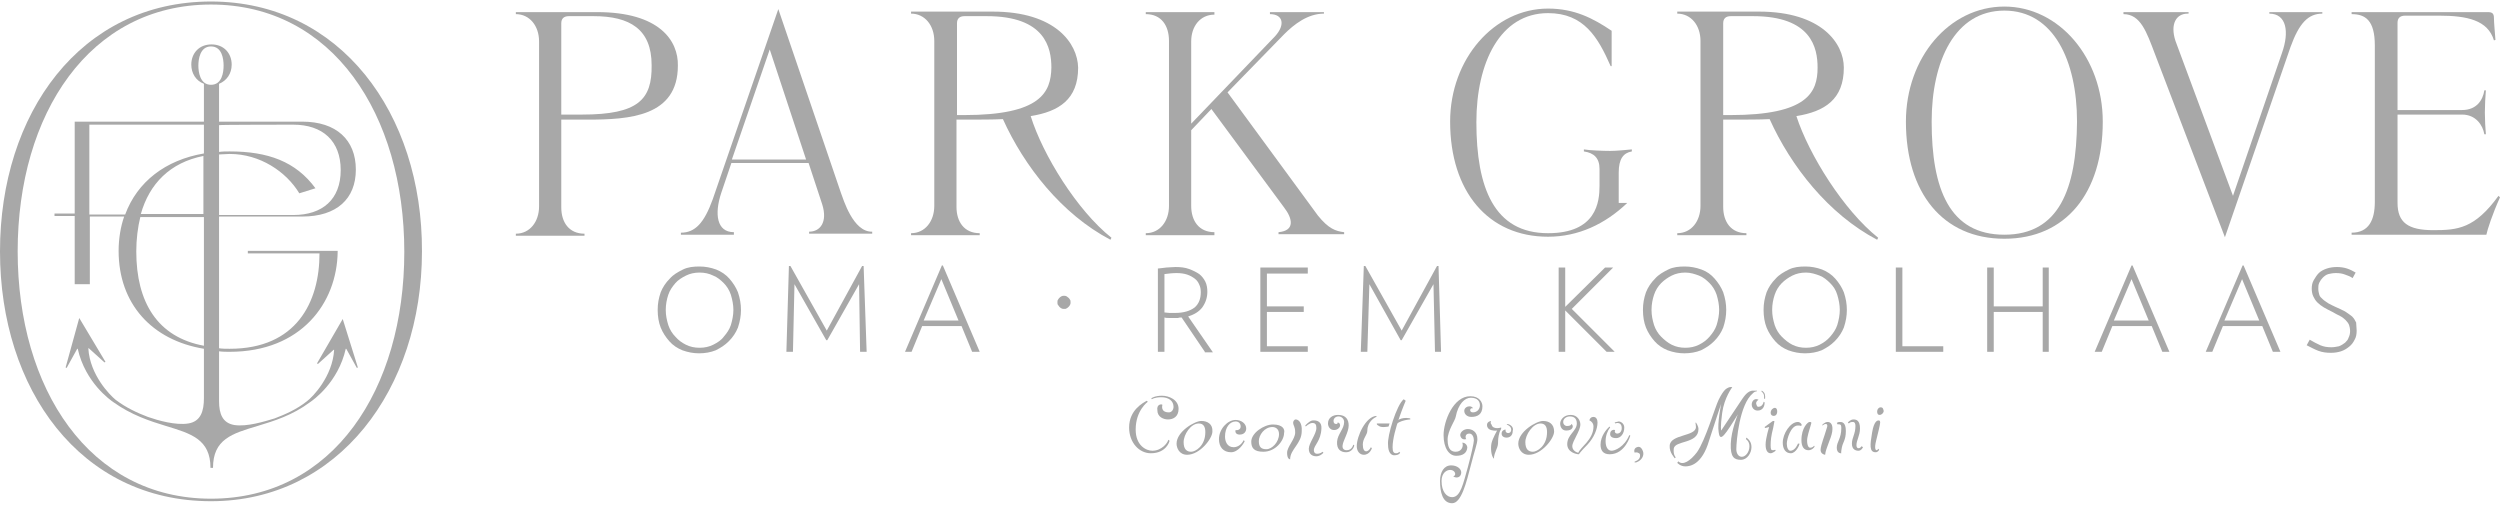
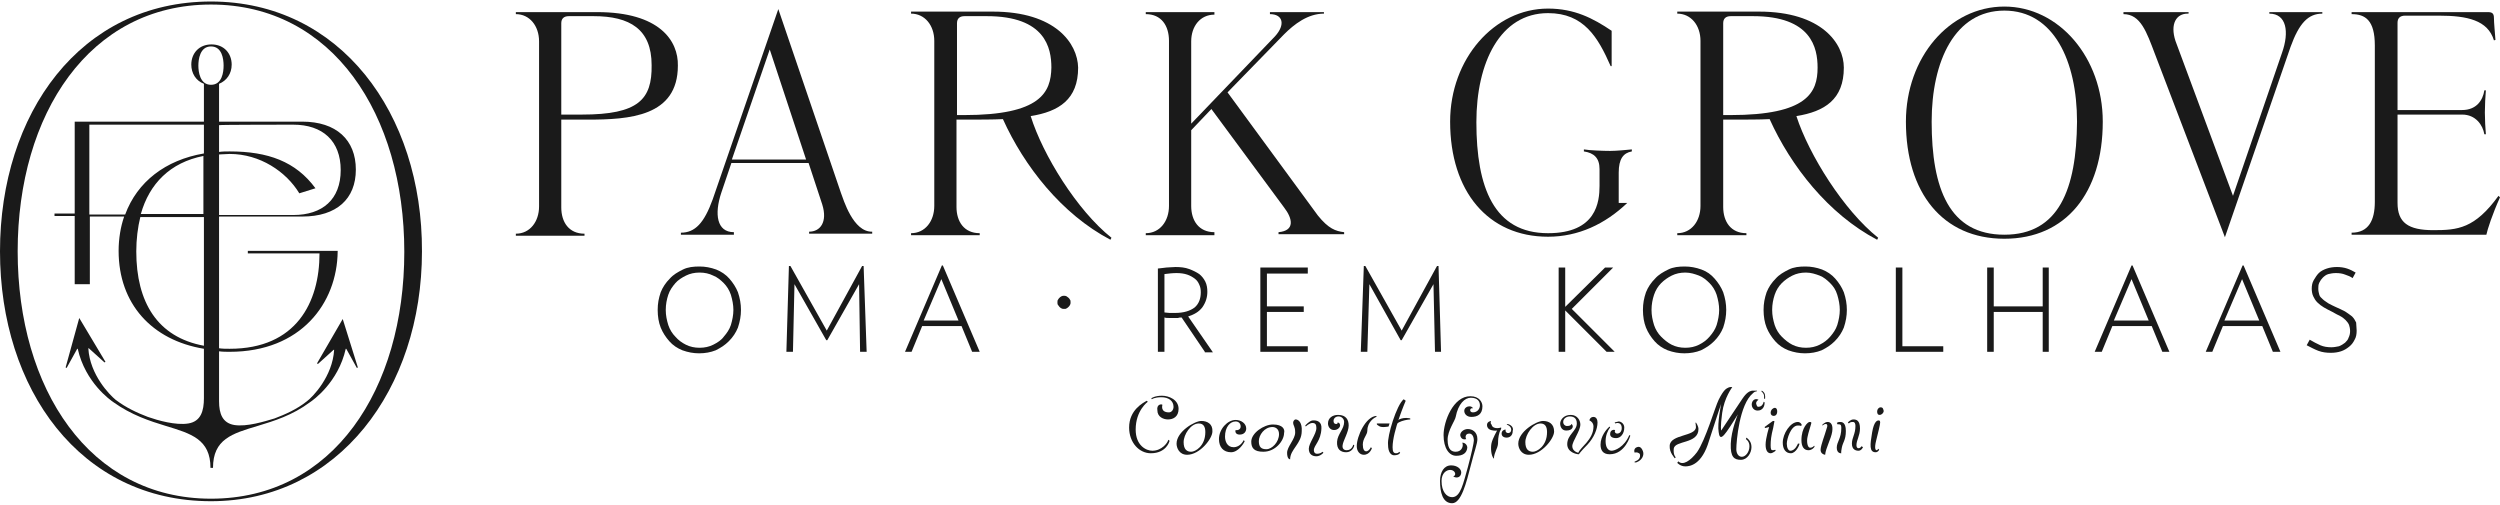
<svg xmlns="http://www.w3.org/2000/svg" version="1.1" id="Capa_1" x="0px" y="0px" viewBox="0 0 495.3 100" style="enable-background:new 0 0 495.3 100;" xml:space="preserve">
  <style type="text/css">
- 	.st0{fill:#A8A8A8;}
+ 	.st0{fill:#1a1a1a;}
</style>
  <g id="Capa_6_00000085231374003810516870000001026402700155625102_">
    <g>
      <g id="park_00000051363209781189502840000018155118971582679217_">
        <path class="st0" d="M166.6,38.2L154.2,1.8l-13,37.7c-1.7,4.7-3.5,6.6-6.3,6.6v0.4h10.5V46c-3.4,0-3.9-3.6-2.5-7.8l2-5.9h15.3     l2.7,8.2c1.1,3.5-0.4,5.4-2.6,5.4v0.4h12.5v-0.4C169,46,167.1,39.5,166.6,38.2 M145,31.6l7.5-21.8l7.2,21.8H145z" />
        <path class="st0" d="M118.3,2.4h-16.1v0.4c2.7,0,4.6,2.3,4.6,5.4v32.7c0,3-1.8,5.4-4.6,5.4v0.4h13.6v-0.4c-3.1,0-4.6-2.3-4.6-5.2     V23.7h5.2c8.3,0,17.9-0.6,17.9-10.7C134.4,8.1,130.7,2.4,118.3,2.4 M115.3,22.7h-4.1V4.6c0-0.9,0.5-1.4,1.5-1.4h4.9     c7.2,0,11.5,2.6,11.5,9.7C129.2,19.7,126.5,22.7,115.3,22.7" />
        <path class="st0" d="M397.1,1.3c-10.9,0-19.5,10.1-19.5,22.8c0,14.1,7.3,23.2,19.5,23.2s19.5-9.1,19.5-23.2     C416.6,11.4,407.9,1.3,397.1,1.3 M397.1,46.5c-10.9,0-14.4-9.1-14.4-22.4c0-12,4.6-22,14.4-22s14.4,10,14.4,22     C411.4,37.5,407.9,46.5,397.1,46.5" />
        <path class="st0" d="M355.9,23c5.6-0.9,9.4-3.3,9.4-9.6c0-4.8-4.4-11.1-16.8-11.1h-16.2v0.4c2.7,0,4.6,2.3,4.6,5.4v32.7     c0,3-1.8,5.4-4.6,5.4v0.4H346v-0.4c-3.1,0-4.6-2.3-4.6-5.2V23.7c4.9,0,7.1,0,9.2-0.1c4.2,9.3,11.6,18.8,21.3,23.9l0.2-0.4     C365.3,41.7,358.4,30.7,355.9,23 M342.8,22.8h-1.4V4.6c0-0.9,0.5-1.4,1.5-1.4h4.4c11.6,0,12.8,6.3,12.8,10.2     C360.1,18.3,358.1,22.8,342.8,22.8" />
        <path class="st0" d="M449.6,2.7c3.4,0,4,3.6,2.5,7.8l-9.7,28.3L431,8.1c-1.1-3.4,0.2-5.4,2.4-5.4h0.2V2.4h-12.9v0.4     c3.4,0,4.6,3.6,6.2,7.8L440.8,47l13-37.7c1.7-4.7,3.5-6.6,6.3-6.6V2.4h-10.5L449.6,2.7L449.6,2.7z" />
        <path class="st0" d="M204.2,23c5.6-0.9,9.4-3.3,9.4-9.6c-0.1-4.8-4.5-11.1-16.9-11.1h-16.2v0.4c2.7,0,4.6,2.3,4.6,5.4v32.7     c0,3-1.8,5.4-4.6,5.4v0.4h13.6v-0.4c-3.1,0-4.6-2.3-4.6-5.2V23.7c4.9,0,7.1,0,9.2-0.1c4.2,9.3,11.6,18.8,21.3,23.9l0.2-0.4     C213.4,41.7,206.6,30.7,204.2,23 M191,22.8h-1.4V4.6c0-0.9,0.5-1.4,1.5-1.4h4.4c11.6,0,12.8,6.3,12.8,10.2     C208.2,18.3,206.2,22.8,191,22.8" />
        <path class="st0" d="M495,38.8c-4.7,6.5-8.1,6.8-12.9,6.8c-5,0-7.1-1.5-7.1-5.4V22.7h12.8c2.7,0,4.1,2.1,4.4,3.9h0.3     c-0.1-1.1-0.2-3-0.2-4.3s0.1-3.3,0.2-4.4h-0.3c-0.3,2-1.6,3.9-4.4,3.9h-12.8V4.5c0-0.9,0.5-1.4,1.5-1.4h6.7     c5.6,0,9.7,0.9,10.9,4.9l0.3-0.1c-0.1-1.4-0.3-3.4-0.3-4.3s-0.3-1.2-1.2-1.2h-27v0.4c2.7,0,4.6,1.2,4.6,6.2v31     c0,3.6-1.2,6.1-4.6,6.1v0.4h26.7c0.2-1,1.2-4.1,2.7-7.4L495,38.8z" />
        <path class="st0" d="M313.8,29.6v0.4c2,0.3,3.1,1.3,3.1,3.5v3.3c0,3.2-0.6,9.4-10.2,9.4c-10.7,0-14.2-9-14.2-22     c0-11.8,4.7-21.6,14.2-21.6c7.1,0,9.9,4.8,12.4,10.5h0.2V6.1c-3.7-2.5-7.4-4.4-12.6-4.4c-10.7,0-19.4,10-19.4,22.4     c0,13.8,7.5,22.8,19.4,22.8c6,0,11.3-2.5,15.7-6.7h-1.7v-6c0-2.7,0.9-3.9,2.6-4.2v-0.4c-1.1,0.1-3,0.3-4.3,0.3     C317.7,29.9,314.9,29.8,313.8,29.6" />
        <path class="st0" d="M261.1,42.7l-17.9-24.4l11.2-11.5c2-2,4.7-4.1,7.9-4.1V2.4h-10.7v0.4c2.6,0,3.1,2.1,1,4.4L236,24.5V8.2     c0-3,1.8-5.3,4.6-5.3V2.4H227v0.4c3.1,0,4.6,2.3,4.6,5.3v32.7c0,3-1.8,5.4-4.6,5.4v0.4h13.6V46c-3.1,0-4.6-2.3-4.6-5.2V25.8     l4-4.2l14.4,19.5c1.7,2.2,2.2,4.6-1.1,4.9v0.4h13V46C264.6,45.8,263.2,45.3,261.1,42.7" />
      </g>
      <g>
        <polygon class="st0" points="170.4,69.7 170.2,56.3 163.9,67.4 163.7,67.4 157.4,56.3 157.1,69.7 155.8,69.7 156.3,52.7      156.6,52.7 163.8,65.5 170.8,52.7 171.1,52.7 171.7,69.7    " />
        <path class="st0" d="M186.5,55.3l-3.5,8.2h6.9L186.5,55.3z M192.6,69.7l-2.1-5.1h-7.8l-2.1,5.1h-1.3l7.3-17.1h0.2l7.3,17.1H192.6     z" />
        <polygon class="st0" points="249.7,69.7 249.7,53 259.1,53 259.1,54.2 251,54.2 251,60.7 258.3,60.7 258.3,61.8 251,61.8      251,68.6 259.1,68.6 259.1,69.7    " />
        <polygon class="st0" points="284.3,69.7 284,56.3 277.7,67.4 277.5,67.4 271.3,56.3 270.9,69.7 269.6,69.7 270.2,52.7      270.5,52.7 277.7,65.5 284.7,52.7 285,52.7 285.5,69.7    " />
        <polygon class="st0" points="318.3,69.7 310.1,61.5 310.1,69.7 308.8,69.7 308.8,53 310.1,53 310.1,60.8 318,53 319.6,53      311.4,61.2 319.9,69.7    " />
        <polygon class="st0" points="375.6,69.7 375.6,53 376.9,53 376.9,68.6 385,68.6 385,69.7    " />
        <polygon class="st0" points="404.7,69.7 404.7,61.8 395,61.8 395,69.7 393.7,69.7 393.7,53 395,53 395,60.7 404.7,60.7 404.7,53      405.9,53 405.9,69.7    " />
        <path class="st0" d="M422.3,55.3l-3.5,8.2h6.9L422.3,55.3z M428.4,69.7l-2.1-5.1h-7.8l-2.1,5.1H415l7.3-17.1h0.2l7.3,17.1H428.4z     " />
        <path class="st0" d="M444.2,55.3l-3.5,8.2h6.9L444.2,55.3z M450.3,69.7l-2.1-5.1h-7.8l-2.1,5.1h-1.3l7.3-17.1h0.2l7.3,17.1H450.3     z" />
        <path class="st0" d="M145.3,61.4c0-1-0.2-2-0.5-3c-0.3-0.9-0.8-1.7-1.4-2.3c-0.6-0.6-1.3-1.2-2.1-1.5c-0.8-0.4-1.7-0.6-2.7-0.6     c-1,0-1.9,0.2-2.7,0.6c-0.8,0.4-1.6,0.9-2.1,1.5c-0.6,0.7-1.1,1.4-1.4,2.3c-0.3,0.9-0.5,1.9-0.5,3s0.2,2,0.5,3     c0.3,0.9,0.8,1.7,1.4,2.3c0.6,0.7,1.3,1.2,2.1,1.6c0.8,0.4,1.7,0.6,2.7,0.6c1,0,1.9-0.2,2.7-0.6c0.8-0.4,1.6-0.9,2.1-1.6     c0.6-0.7,1.1-1.4,1.4-2.3C145.1,63.4,145.3,62.4,145.3,61.4 M146.8,61.4c0,1.2-0.2,2.3-0.6,3.5c-0.4,1-1,1.9-1.8,2.7     s-1.6,1.3-2.6,1.8c-1,0.4-2.1,0.6-3.3,0.6c-1.1,0-2.2-0.2-3.3-0.6c-1-0.4-1.9-1-2.6-1.8s-1.3-1.7-1.7-2.7c-0.4-1-0.6-2.2-0.6-3.5     s0.2-2.3,0.6-3.5c0.4-1,1-1.9,1.8-2.7c0.7-0.8,1.6-1.3,2.6-1.8c1-0.5,2.1-0.6,3.3-0.6c1.1,0,2.2,0.2,3.3,0.6c1,0.4,1.9,1,2.6,1.8     c0.7,0.8,1.3,1.7,1.7,2.7C146.6,59.1,146.8,60.2,146.8,61.4" />
        <path class="st0" d="M212.1,59.9c0,0.2,0,0.3-0.1,0.5c-0.1,0.2-0.2,0.3-0.3,0.4s-0.2,0.2-0.4,0.3c-0.1,0.1-0.3,0.1-0.5,0.1     c-0.2,0-0.3,0-0.5-0.1s-0.3-0.2-0.4-0.3c-0.1-0.1-0.2-0.3-0.3-0.4c-0.1-0.1-0.1-0.3-0.1-0.5c0-0.2,0-0.4,0.1-0.5     c0.1-0.2,0.2-0.3,0.3-0.4c0.1-0.1,0.2-0.2,0.4-0.3c0.2-0.1,0.3-0.1,0.5-0.1c0.2,0,0.3,0,0.5,0.1c0.1,0.1,0.3,0.2,0.4,0.3     c0.1,0.1,0.2,0.2,0.3,0.4C212.1,59.5,212.1,59.7,212.1,59.9" />
        <path class="st0" d="M237.9,57.9c0-0.6-0.1-1.1-0.3-1.5c-0.2-0.5-0.5-0.9-0.9-1.2s-0.9-0.6-1.5-0.8c-0.6-0.2-1.3-0.3-2.1-0.3     c-0.8,0-1.6,0.1-2.4,0.2v7.6c0.3,0,0.6,0.1,1,0.1c0.4,0,0.7,0,1.1,0c1.7,0,3-0.4,3.9-1.1C237.5,60.2,237.9,59.2,237.9,57.9      M238.7,69.7l-4.6-6.8c-0.2,0-0.5,0-0.7,0.1c-0.2,0-0.5,0-0.7,0c-0.3,0-0.6,0-1,0c-0.4,0-0.7,0-1-0.1v6.8h-1.3V53.2     c0.6-0.1,1.2-0.1,1.7-0.2c0.6,0,1.1-0.1,1.8-0.1c1,0,1.9,0.1,2.7,0.4s1.4,0.6,2,1c0.5,0.4,0.9,0.9,1.2,1.5c0.3,0.6,0.4,1.3,0.4,2     c0,1.1-0.3,2.1-1,3.1c-0.7,0.9-1.6,1.4-2.8,1.8l4.9,7.1h-1.6V69.7z" />
        <path class="st0" d="M340.6,61.4c0-1-0.2-2-0.5-3c-0.3-0.9-0.8-1.7-1.4-2.3c-0.6-0.6-1.3-1.2-2.1-1.5c-0.8-0.3-1.7-0.6-2.7-0.6     s-1.9,0.2-2.7,0.6c-0.8,0.4-1.5,0.9-2.1,1.5c-0.6,0.6-1.1,1.4-1.4,2.3s-0.5,1.9-0.5,3s0.2,2,0.5,3c0.3,0.9,0.8,1.7,1.4,2.3     c0.6,0.6,1.3,1.2,2.1,1.6c0.8,0.4,1.7,0.6,2.7,0.6s1.9-0.2,2.7-0.6c0.8-0.4,1.5-0.9,2.1-1.6c0.6-0.7,1.1-1.4,1.4-2.3     C340.4,63.4,340.6,62.4,340.6,61.4 M342,61.4c0,1.2-0.2,2.3-0.6,3.5c-0.4,1-1,1.9-1.8,2.7c-0.8,0.8-1.6,1.3-2.6,1.8     c-1,0.4-2.1,0.6-3.3,0.6c-1.1,0-2.2-0.2-3.3-0.6c-1-0.4-1.9-1-2.6-1.8s-1.3-1.7-1.7-2.7c-0.4-1-0.6-2.2-0.6-3.5s0.2-2.3,0.6-3.5     c0.4-1,1-1.9,1.8-2.7c0.7-0.8,1.6-1.3,2.6-1.8c1-0.5,2.1-0.6,3.3-0.6c1.1,0,2.2,0.2,3.3,0.6s1.9,1,2.6,1.8     c0.7,0.8,1.3,1.7,1.7,2.7C341.8,59.1,342,60.2,342,61.4" />
        <path class="st0" d="M364.5,61.4c0-1-0.2-2-0.5-3s-0.8-1.7-1.4-2.3c-0.6-0.6-1.3-1.2-2.1-1.5c-0.8-0.3-1.7-0.6-2.7-0.6     s-1.9,0.2-2.7,0.6c-0.8,0.4-1.5,0.9-2.1,1.5c-0.6,0.6-1.1,1.4-1.4,2.3c-0.3,0.9-0.5,1.9-0.5,3s0.2,2,0.5,3     c0.3,0.9,0.8,1.7,1.4,2.3c0.6,0.6,1.3,1.2,2.1,1.6c0.8,0.4,1.7,0.6,2.7,0.6s1.9-0.2,2.7-0.6c0.8-0.4,1.5-0.9,2.1-1.6     c0.6-0.7,1.1-1.4,1.4-2.3C364.3,63.4,364.5,62.4,364.5,61.4 M365.9,61.4c0,1.2-0.2,2.3-0.6,3.5c-0.4,1-1,1.9-1.8,2.7     s-1.6,1.3-2.6,1.8c-1,0.4-2.1,0.6-3.3,0.6c-1.1,0-2.2-0.2-3.3-0.6c-1-0.4-1.9-1-2.6-1.8s-1.3-1.7-1.7-2.7c-0.4-1-0.6-2.2-0.6-3.5     s0.2-2.3,0.6-3.5c0.4-1,1-1.9,1.8-2.7c0.7-0.8,1.6-1.3,2.6-1.8c1-0.5,2.1-0.6,3.3-0.6c1.1,0,2.2,0.2,3.3,0.6c1,0.4,1.9,1,2.6,1.8     c0.7,0.8,1.3,1.7,1.7,2.7C365.7,59.1,365.9,60.2,365.9,61.4" />
        <path class="st0" d="M466.9,65.5c0,0.7-0.1,1.3-0.4,1.8c-0.3,0.6-0.6,1-1.1,1.4c-0.5,0.4-1,0.7-1.6,0.9c-0.6,0.2-1.3,0.3-2,0.3     c-0.9,0-1.7-0.1-2.5-0.4c-0.8-0.3-1.5-0.7-2.3-1.1l0.6-1.1c0.7,0.4,1.4,0.8,2.1,1.1c0.7,0.3,1.4,0.4,2.2,0.4c0.5,0,1-0.1,1.5-0.2     c0.5-0.2,0.8-0.4,1.2-0.7c0.3-0.3,0.6-0.6,0.7-1c0.2-0.4,0.3-0.8,0.3-1.3c0-0.5-0.1-0.9-0.2-1.2c-0.1-0.3-0.4-0.7-0.7-1     c-0.3-0.3-0.7-0.6-1.1-0.8c-0.4-0.2-1-0.5-1.5-0.8c-0.6-0.3-1.2-0.6-1.7-0.9c-0.5-0.3-0.9-0.6-1.3-1c-0.4-0.4-0.6-0.8-0.8-1.2     c-0.2-0.4-0.3-1-0.3-1.5c0-0.6,0.1-1.2,0.4-1.7c0.3-0.5,0.6-1,1-1.4c0.4-0.4,1-0.7,1.6-0.9c0.6-0.2,1.3-0.3,2-0.3s1.4,0.1,2,0.3     c0.6,0.2,1.2,0.5,1.7,0.8l-0.6,1.1c-0.4-0.3-0.9-0.5-1.5-0.7c-0.5-0.2-1.1-0.3-1.8-0.3c-0.6,0-1.1,0.1-1.5,0.2     c-0.4,0.1-0.8,0.4-1.1,0.7c-0.3,0.3-0.5,0.6-0.7,1c-0.2,0.4-0.2,0.8-0.2,1.2c0,0.5,0.1,0.8,0.2,1.2c0.1,0.4,0.4,0.6,0.7,0.9     c0.3,0.3,0.7,0.5,1.1,0.8c0.4,0.2,0.9,0.5,1.4,0.7c0.7,0.3,1.3,0.6,1.9,0.9c0.5,0.3,1,0.7,1.4,1c0.4,0.4,0.6,0.8,0.8,1.2     C466.8,64.4,466.9,64.9,466.9,65.5" />
      </g>
      <g>
        <path class="st0" d="M27,49.8c0-2.4,0.3-4.8,0.8-6.8h12.6v25.5C31.2,66.8,27,59.9,27,49.8 M17.7,42.4V24.7h22.7v5.7     c-7.6,1.3-13.2,5.6-15.6,12.1h-7.1V42.4z M39.3,13c0-1.2,0.3-3.8,2.5-3.8s2.5,2.5,2.5,3.8s-0.3,3.8-2.5,3.8S39.3,14.2,39.3,13      M58.1,24.7c5.8,0,9.4,3.2,9.4,9s-3.6,8.9-9.4,8.9H43.4v-12c0.7,0,1.4-0.1,2.1-0.1c6,0,11.2,3.5,13.8,7.8l3.2-1     c-3.9-5.3-9.4-7.3-17-7.3c-0.7,0-1.4,0-2.1,0.1v-5.3C43.3,24.7,58.1,24.7,58.1,24.7z M40.4,42.4H27.9c1.7-6,5.8-10.2,12.4-11.5     v11.5H40.4z M67.9,63.2L62.8,72l0.2,0.1l3.1-2.8h0.1c-0.3,5.3-4.3,9.4-5.4,10.2c-2,1.6-4.3,2.6-6.4,3.4c-2,0.6-5.5,1.7-8,1.3     c-2.3-0.4-3-2.2-3-4.7v-9.9c0.7,0.1,1.4,0.1,2.1,0.1c14.1,0,21.3-9.6,21.4-19.9v-0.1H49.1v0.5h14h0.2c0,9.7-4.6,18.9-17.8,18.9     c-0.7,0-1.4,0-2.1-0.1V42.9h16.5c6.8,0,10.6-3.5,10.6-9.3c0-5.9-3.9-9.5-10.6-9.5H43.4v-7.5c1.5-0.6,2.5-2,2.5-3.8     c0-2.2-1.5-4-4-4c-2.5,0-4,1.8-4,4c0,1.7,0.9,3.2,2.5,3.8v7.5H17.7h-2.6h-0.3v18.2h-4v0.5h4v13.5h3V42.9h6.8     c-0.7,2-1.1,4.4-1.1,6.8c0,10.5,6.6,17.7,16.9,19.4v9.8c0,2.5-0.6,4.6-3.1,5c-2.5,0.4-6-0.6-8-1.3c-2.1-0.8-4.3-1.8-6.4-3.4     c-1.1-0.9-5.1-4.9-5.4-10.2h0.1l3.1,2.8l0.2-0.1L15.7,63l-2.7,9.8l0.2,0.1l2.1-3.8h0.1c1.5,6.7,6.5,10.2,7.1,10.6     c3.5,2.5,7.1,3.7,10.4,4.7c4.9,1.5,8.8,2.6,8.8,8.3h0.2h0.1h0.2c0-5.7,3.8-6.8,8.8-8.3c3.3-1,6.9-2.1,10.4-4.7     c0.6-0.4,5.6-3.9,7.1-10.6h0.1l2.1,3.8l0.2-0.1L67.9,63.2z" />
        <path class="st0" d="M41.8,98.8c-24.1,0-38.3-21.8-38.3-49S17.7,0.9,41.8,0.9s38.3,21.8,38.3,49S66,98.8,41.8,98.8 M41.8,0.3     C15.9,0.3,0,22.5,0,49.8s15.9,49.5,41.8,49.5c25.2,0,41.8-22.2,41.8-49.5C83.7,22.5,67.4,0.3,41.8,0.3" />
      </g>
      <g>
        <path class="st0" d="M230.3,80.2c0,0-0.5,1.5,1.3,1.5c0.5,0,0.9-0.5,0.9-1.1c0-1.2-1-1.9-2.4-1.9s-1.9,0.4-1.9,0.4l-0.1-0.2     c0,0,0.7-0.5,2.1-0.5c1.4,0,3.3,0.8,3.3,2.6c0,1.6-1.1,2.1-2.1,2.1c-0.9,0-2.1-0.5-2.1-1.8C229.1,80.1,230.1,80,230.3,80.2" />
        <path class="st0" d="M227.2,79.4l0.2,0.2c0,0-2.4,1.7-2.4,5.5c0,3.2,2.1,4.2,3.3,4.2c1.9,0,3-1.6,3.1-2c0.2-0.4,0.3,0.1,0.3,0.1     s-0.6,2.4-3.7,2.4c-2.3,0-4.3-2.1-4.3-5.1C223.7,81.2,226.5,79.8,227.2,79.4" />
        <path class="st0" d="M236,89.5c-0.8,0-1.5-0.4-1.5-1.9s1.4-3.7,3-3.7c0.9,0,1.3,0.6,1.3,1.7C238.8,88.4,236.8,89.5,236,89.5      M238,83.4c-1.3,0-4.9,2.1-4.9,4.5c0,0.8,0.5,2.2,2.1,2.2c2.5,0,5-3.2,5-4.6C240.3,84,239.2,83.4,238,83.4" />
        <path class="st0" d="M244.8,83.2c-1.6,0-3.3,1.8-3.3,3.8c0,1.6,0.9,2.6,2.4,2.6c1.4,0,2.5-1.7,2.7-2.2l-0.2-0.2     c0,0-0.6,1.4-2,1.4c-1.3,0-1.7-1.2-1.7-2.1c0-1.9,1-3,2.1-3c0.6,0,1,0.4,1,1s-0.6,0.8-1,0.7c-0.1,0.2-0.1,0.9,0.8,0.9     s1.3-0.6,1.3-1.2C246.9,83.9,245.9,83.2,244.8,83.2" />
        <path class="st0" d="M250.9,89c-1,0-1.5-0.4-1.5-1.6s1.1-2.8,2.7-2.8c0.5,0,1.3,0.3,1.3,1.4C253.4,87.6,252,89,250.9,89      M252.2,84.1c-1.8,0-4.3,1.7-4.3,3.4c0,1.3,0.6,2,2.4,2c2.4,0,4.1-2.2,4.1-3.7C254.6,85.1,254.2,84.1,252.2,84.1" />
        <path class="st0" d="M256.7,83.1c-0.3,0-0.5,0.4-0.5,0.6c0,0.7,0.4,0.7,0.4,2c0,1.3-1.6,2.8-1.6,4c0,1.1,0.4,1.3,0.6,1.3     c0-2,2.3-3.1,2.3-5.6C258,83.8,257.3,83.1,256.7,83.1" />
        <path class="st0" d="M258.6,84.3l0.1,0.2c0,0,0.7-0.7,1.3-0.7c0.6,0,0.8,0.3,0.8,1c0,1.2-1.5,3-1.5,4.1s0.7,1.5,1.5,1.5     c0.8,0,1.4-0.7,1.4-0.7l-0.2-0.2c0,0-0.3,0.4-1.1,0.4c-0.3,0-0.6-0.2-0.6-0.7c0-1,1.4-1.8,1.5-4.3c0.1-1.3-0.8-1.7-1.8-1.6     C259.4,83.4,258.6,84.3,258.6,84.3" />
        <path class="st0" d="M265.1,82.2c-1.1,0-2,0.6-2,1.7c0,0.6,0.4,1.3,1.2,1.3c0.8,0,1.2-0.6,1.2-0.9c0-0.6-0.5-0.6-0.5-0.6     s0.1,0.3-0.3,0.3c-0.3,0-0.5-0.2-0.5-0.6c0-0.5,0.4-0.9,1-0.9c0.6,0,1.1,0.5,1.1,1.1c0,1.4-1.3,2.4-1.4,3.9     c-0.1,1.5,0.7,2.1,1.8,2.1s1.6-1,1.6-1.4l-0.2-0.1c0,0-0.2,1.1-1.3,1.1c-0.6,0-0.9-0.4-0.8-1c0.1-0.9,1.2-2.6,1.2-3.9     C267.2,83.2,266.7,82.2,265.1,82.2" />
        <path class="st0" d="M271.6,88.6l0.2,0.2c0,0-0.4,1.3-1.6,1.3c-0.8,0-1.4-0.7-1.4-1.7c0-2,1.8-5.9,3.9-6v0.2     c-0.4,0.1-1.8,1-1.8,2.7c0,0.9-0.9,1.5-0.9,2.8c0,0.9,0.3,1.3,0.6,1.3C270.9,89.5,271.4,89.1,271.6,88.6" />
        <path class="st0" d="M278.1,79.1l0.4,0.3c0,0-2.6,6-2.6,9.2c0,0.9,0.2,1.2,0.7,1.2s0.6-0.3,0.6-0.3l0.2,0.2c0,0-0.2,0.5-1.2,0.5     c-0.6,0-1.2-0.6-1.2-2.1C274.8,86.4,276.7,80.2,278.1,79.1" />
        <path class="st0" d="M272.8,83.9h2.5l-0.2,0.6c0,0-1.4,0.3-1.9-0.1C272.6,84.1,272.8,83.9,272.8,83.9" />
        <path class="st0" d="M276.5,83.7c0,0,0.5-0.9,2.1-0.9c0.4,0,0.8,0.1,0.8,0.1v0.2c0,0-2.1,0.1-3.1,1.2     C275.6,85.3,276.5,83.7,276.5,83.7" />
        <path class="st0" d="M288.5,90.3c-1.4,0-2.5-1.5-2.5-4.1c0-2.7,1.9-7.7,5.3-7.7c1.8,0,2.4,1.2,2.4,2c0,1.6-1,2.1-2.2,2.1     c-0.9,0-1.4-0.6-1.4-1.2s0.6-0.9,1-0.9c0.4,0,0.7,0.2,0.7,0.4c-0.6-0.2-0.8,0.8,0,0.8c0.9,0,1.4-0.7,1.4-1.4     c0-0.7-0.4-1.5-1.8-1.5c-1.2,0-2.5,1.2-3,3.8c-0.1,0.7-1.6,2.7-1.6,4.5c0,2.1,0.9,2.4,1.6,2.4c1.1,0,1.4-0.9,1.4-1.3     c0-0.2,0-0.3-0.1-0.5c0.6,0,1,0.5,1,1C290.6,89.7,289.9,90.3,288.5,90.3" />
        <path class="st0" d="M292,87.3c0-0.9-0.4-1.4-0.9-1.4c-0.9,0-0.8,0.9-0.6,1.1c-1.1,0.3-1.2-0.8-1.2-0.8c0-0.6,0.7-1.2,1.5-1.2     c0.8,0,1.9,0.5,1.9,2c0,0.9-0.6,2.4-1.3,5.2c-0.9,3.5-1.9,7.5-3.7,7.5c-1.9,0-2.4-2.2-2.4-4.4c0-1.8,0.8-3.1,2.2-3.1     c1.2,0,2,0.7,2,1.4c0,0.8-0.7,1.3-1.6,0.8c0,0,0.4-0.1,0.4-0.5s-0.4-0.8-1-0.8c-0.7,0-1.7,0.6-1.7,2.2c0,2.1,1,3.2,2.1,3.2     c1.7,0,2.2-2.8,3.1-5.9C291.5,90,292,87.7,292,87.3" />
        <path class="st0" d="M298.6,84l-0.1,0.1c0,0,0.9,0.3,0.9,1c0,0.6-0.4,0.7-0.6,0.7c-0.3,0-0.6-0.2-0.5-0.7c-0.4,0-0.8,0.3-0.8,0.8     c0,0.5,0.4,0.8,1,0.8c0.6,0,1.2-0.4,1.2-1.3C300,84.5,299,84,298.6,84" />
        <path class="st0" d="M295.4,83.4c0,0-0.8,0.1-0.8,0.8c0,0.4,0.2,0.8,0.8,1c0.7,0.2,1.2,0.1,1.2,0.1s-0.9,1.6-1.1,2.5     c-0.2,0.9-0.1,2.6,0.5,3.1c0-0.2-0.1-0.5,0.4-1.7c0.4-0.9,0.4-1.2,0.4-1.8c0-0.6,0.2-1.8,0.5-2.2c0.2-0.4,0.1-0.5,0.1-0.5     s-0.6,0.2-1.1,0.1s-0.7-0.3-0.8-0.7C295.2,83.9,295.4,83.4,295.4,83.4" />
        <path class="st0" d="M303.7,89.5c-0.8,0-1.5-0.4-1.5-1.9s1.5-3.7,3-3.7c0.9,0,1.3,0.6,1.3,1.7C306.5,88.4,304.5,89.5,303.7,89.5      M305.7,83.4c-1.3,0-4.9,2.1-4.9,4.5c0,0.8,0.5,2.2,2.1,2.2c2.5,0,5-3.2,5-4.6C307.9,84,306.9,83.4,305.7,83.4" />
        <path class="st0" d="M311.3,84c0,0,0.3,0.1,0.3,0.5c0,0,0,0.8-1.3,0.8c-0.9,0-1.2-0.8-1.2-1.4s0.6-1.7,2.1-1.7     c1.3,0,1.9,1.1,1.9,1.9c0,1.3-1.6,3.3-1.6,4.3c0,1,1.1,1.3,1.2,1.3c0.4-1.1,3-2.6,3-5.2c0-0.7-0.5-1.1-0.8-1.2     c0-0.3,0.3-0.7,0.8-0.7c0.6,0,0.8,0.6,0.8,1.1c0,1.3-0.7,3-2,4.4c-1.4,1.4-1.6,1.8-1.7,1.9c-0.5,0-2.3-0.4-2.3-2     c0-1.9,1.9-2.6,1.9-4.1c0-1.2-0.8-1.4-1.4-1.4c-0.6,0-1.3,0.4-1.3,1.1c0,0.5,0.4,0.8,0.7,0.8C310.9,84.4,311.3,84.3,311.3,84" />
        <path class="st0" d="M318.9,84.5l0.1,0.2c-0.5,0.6-0.9,1.6-0.9,2.7c0,1.1,0.4,1.9,1.2,1.9c0.6,0,2.5-0.7,3.5-3.1l0.2,0.1     c0,0-1,3.7-4.1,3.7c-1.4,0-1.8-0.9-1.8-1.9C317.1,86.4,318.3,85,318.9,84.5" />
        <path class="st0" d="M319.9,83.7l0.1,0.2c0,0,0.2-0.1,0.5-0.1c0.3,0,0.8,0.2,0.8,1c0,0.8-0.5,1.1-0.9,1.1c-0.4,0-0.6-0.4-0.4-0.7     c-0.2-0.1-1-0.1-1,0.8c0,0.5,0.4,0.8,1.2,0.8c0.9,0,1.6-0.9,1.6-2.1c0-0.8-0.7-1.2-1.1-1.2C320.2,83.6,319.9,83.7,319.9,83.7" />
        <path class="st0" d="M330.8,88.3c0.1-2.3,5.2-1.8,5.2-3.7c0-0.4-0.1-0.8-0.1-0.8l0.1-0.1c0,0,0.5,0.7,0.5,1.3     c0,3-4.7,2.2-4.9,3.9c-0.1,1.2,0.3,1.6,0.4,1.7l-0.2,0.2C331.8,90.7,330.7,89.7,330.8,88.3" />
        <path class="st0" d="M332.5,91.4l-0.2,0.3c0,0,0.6,0.7,1.6,0.7c0.9,0,3.3-0.3,4.7-5.1c1.5-4.7,2.4-7.3,2.4-7.3s-0.8,3.9-0.5,5.6     c0.2,1.8,1,0.7,1.6-0.1c0.6-0.8,2.2-3.4,2.2-3.4s-1.3,3.1-1.4,5.8c-0.1,2.7,0.7,3.2,2,3.2c1.3,0,2.1-1.4,2.1-2.5     c0-0.8-0.3-1.4-1-1.9l-0.1,0.3c0,0,0.7,0.4,0.7,1.4c0,1.2-0.8,2.1-1.5,2.1s-1.1-0.7-1.1-1.5c0-1.5,0.6-8.9,3.3-11.1     c0.3-0.3,0.4-0.3,0.8-0.4v-0.1c-0.4,0-0.7,0-1,0c-0.5,0.1-1.1,0.4-1.9,1.6c-0.8,1.2-4.2,6.3-4.2,6.3s-0.2-0.6,0.2-3.5     c0.4-3,2-5.1,2-5.1s-0.4-0.1-0.8,0.1c-0.4,0.2-0.9,0.4-1.9,2.4c-0.7,1.4-2.6,8-4.3,10.4C334.9,91.3,333.4,92.3,332.5,91.4" />
        <path class="st0" d="M349.6,84.6l1.5-1.1c0,0,0.1-0.1,0.3-0.1c0.2,0,0.2-0.1-0.1,1.4c-0.4,1.5-0.5,2.5-0.5,3.4c0,0.8,0.1,1,0.4,1     s0.5-0.1,0.5-0.1l0.1,0.2c0,0-0.6,0.5-1,0.5c-0.5,0-1-0.4-1-1.7c0-1.3,0.7-3.5,0.7-3.5l-0.8,0.2L349.6,84.6z" />
        <path class="st0" d="M349,77.6c0,0,0.4,0.2,0.5,0.8c0,0.4,0,0.6,0,0.6h0.2c0,0,0.1-0.8-0.2-1.2c-0.3-0.4-0.5-0.4-0.5-0.4V77.6z" />
        <path class="st0" d="M349.4,79.6l0.2,0.1c0,0,0.1,1.3-1,1.6c-0.4,0.1-1.2,0.1-1.5-0.8c-0.1-0.3-0.1-1.1,0.6-1.4     c0.4-0.1,0.7,0.1,0.7,0.1s-0.7,0.4-0.4,1c0.1,0.4,0.3,0.5,0.8,0.3C349.1,80.4,349.4,79.9,349.4,79.6" />
        <path class="st0" d="M350.8,81.8c0,0.4,0.3,0.6,0.6,0.6c0.2,0,0.7-0.1,0.7-0.9c0-0.3-0.1-0.7-0.5-0.7     C351.4,80.8,350.8,81.1,350.8,81.8" />
        <path class="st0" d="M356.2,83.6c-1.5,0-3,2.3-3,4.1c0,1.3,0.6,2.1,1.6,2.1s1.7-1.6,1.7-1.8c0.1-0.2-0.3-0.1-0.3-0.1     s-0.5,1.4-1.5,1.4c-0.4,0-0.7-0.6-0.7-1.4c0-0.9,0.8-3.6,2.2-3.6c0.6,0,0.6,0.1,0.6,0.1l0.1-0.1     C357.1,84.2,356.7,83.6,356.2,83.6" />
        <path class="st0" d="M358.5,83.6c-0.3,0-1.6,1.1-1.6,3.6c0,1.3,0.5,2,1.4,2c0.6,0,1.2-0.5,1.2-0.8l-0.1-0.1c0,0-0.2,0.4-0.8,0.4     c-0.5,0-0.7-1.2-0.5-2.1c0.2-1,0.5-1.8,0.6-2.2C358.8,83.9,359.1,83.6,358.5,83.6" />
        <path class="st0" d="M361,84.2c0,0,0.5-0.6,1.1-0.6c0.6,0,1.1,0.5,0.9,1.9s-1.3,3.3-1.4,4.6c0,0-1-0.1-0.9-1.1     c0.1-1,0.8-2.7,1.1-3.8c0.4-1,0.2-1.2-0.1-1.2s-0.6,0.3-0.6,0.3L361,84.2z" />
        <path class="st0" d="M363.9,83.8c0,0,0.2-0.2,0.6-0.2s1.2,0,1.2,1.8c0,1.8-0.6,2.2-0.8,3.3c-0.2,1-0.1,1.1-0.1,1.1     s-0.9,0.1-0.9-1.1s0.9-1.8,0.9-3.9c0-0.5-0.1-0.7-0.3-0.7c-0.2-0.1-0.4,0-0.4,0L363.9,83.8z" />
        <path class="st0" d="M366.3,83.9l-0.2-0.2c0,0,0.5-0.6,1.1-0.6c0.6,0,1.3,0.2,1.3,1.8c0,1.4-0.7,2.3-0.7,3.3     c0,0.3,0.1,0.6,0.4,0.6c0.3,0,0.5-0.2,0.6-0.4l0.3,0.2c0,0-0.3,0.7-0.9,0.7c-0.5,0-1.3-0.2-1.3-1.4c0-1.2,0.7-1.9,0.7-3.5     c0-0.4-0.1-0.8-0.5-0.8C366.6,83.6,366.5,83.7,366.3,83.9" />
        <path class="st0" d="M372.6,80.7c-0.4,0-0.7,0.4-0.7,0.8c0,0.4,0.1,0.7,0.5,0.7c0.4,0,0.8-0.4,0.8-0.8     C373.1,81.1,373.1,80.7,372.6,80.7" />
        <path class="st0" d="M372.2,83.3c-0.2,0-0.9,0-1.3,2.4c-0.4,2.4-0.6,3.9,0.7,3.9c0.5,0,0.7-0.5,0.7-0.5l-0.2-0.2     c0,0-0.1,0.3-0.3,0.3c-0.2,0-0.5-0.3-0.1-1.9c0.4-1.6,0.8-3.2,0.8-3.6S372.3,83.3,372.2,83.3" />
        <path class="st0" d="M324.2,91.3c0.7-0.3,0.8-0.9,0.7-1.3c-0.1-0.3-0.8-0.5-1-0.3c-0.2-0.2-0.2-0.9,0.4-1.1     c0.5-0.2,0.9,0,1.2,0.8c0.3,0.8-0.2,1.8-1.3,2.2C323.8,91.7,323.6,91.5,324.2,91.3" />
      </g>
    </g>
  </g>
</svg>
